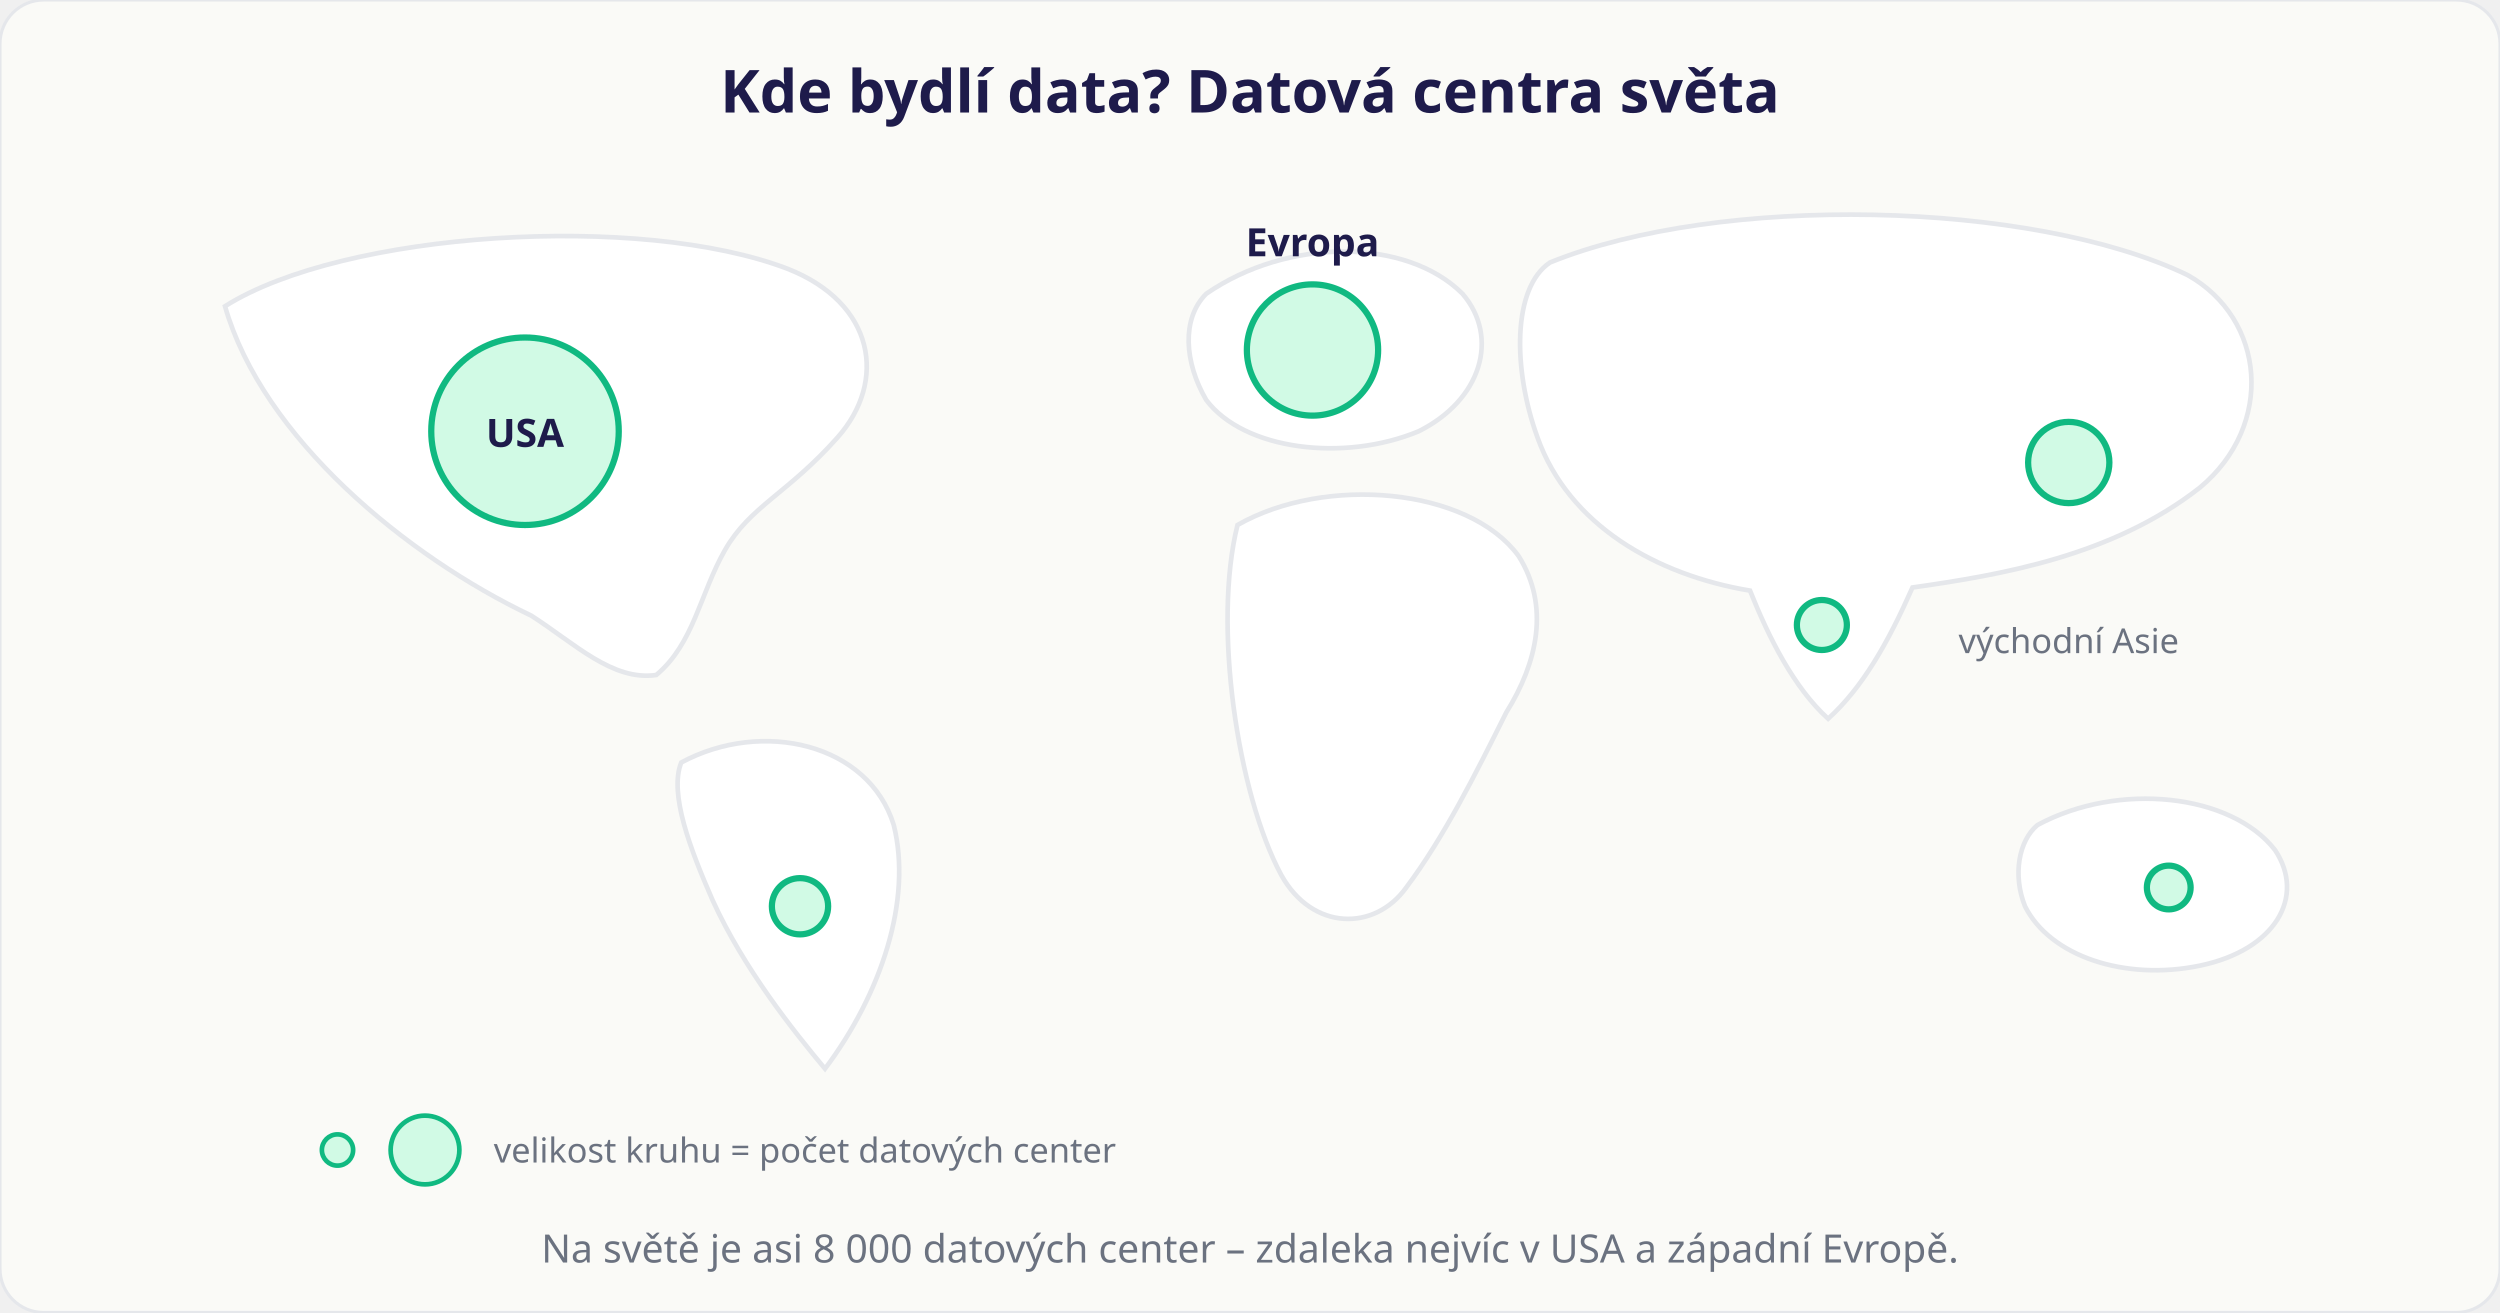
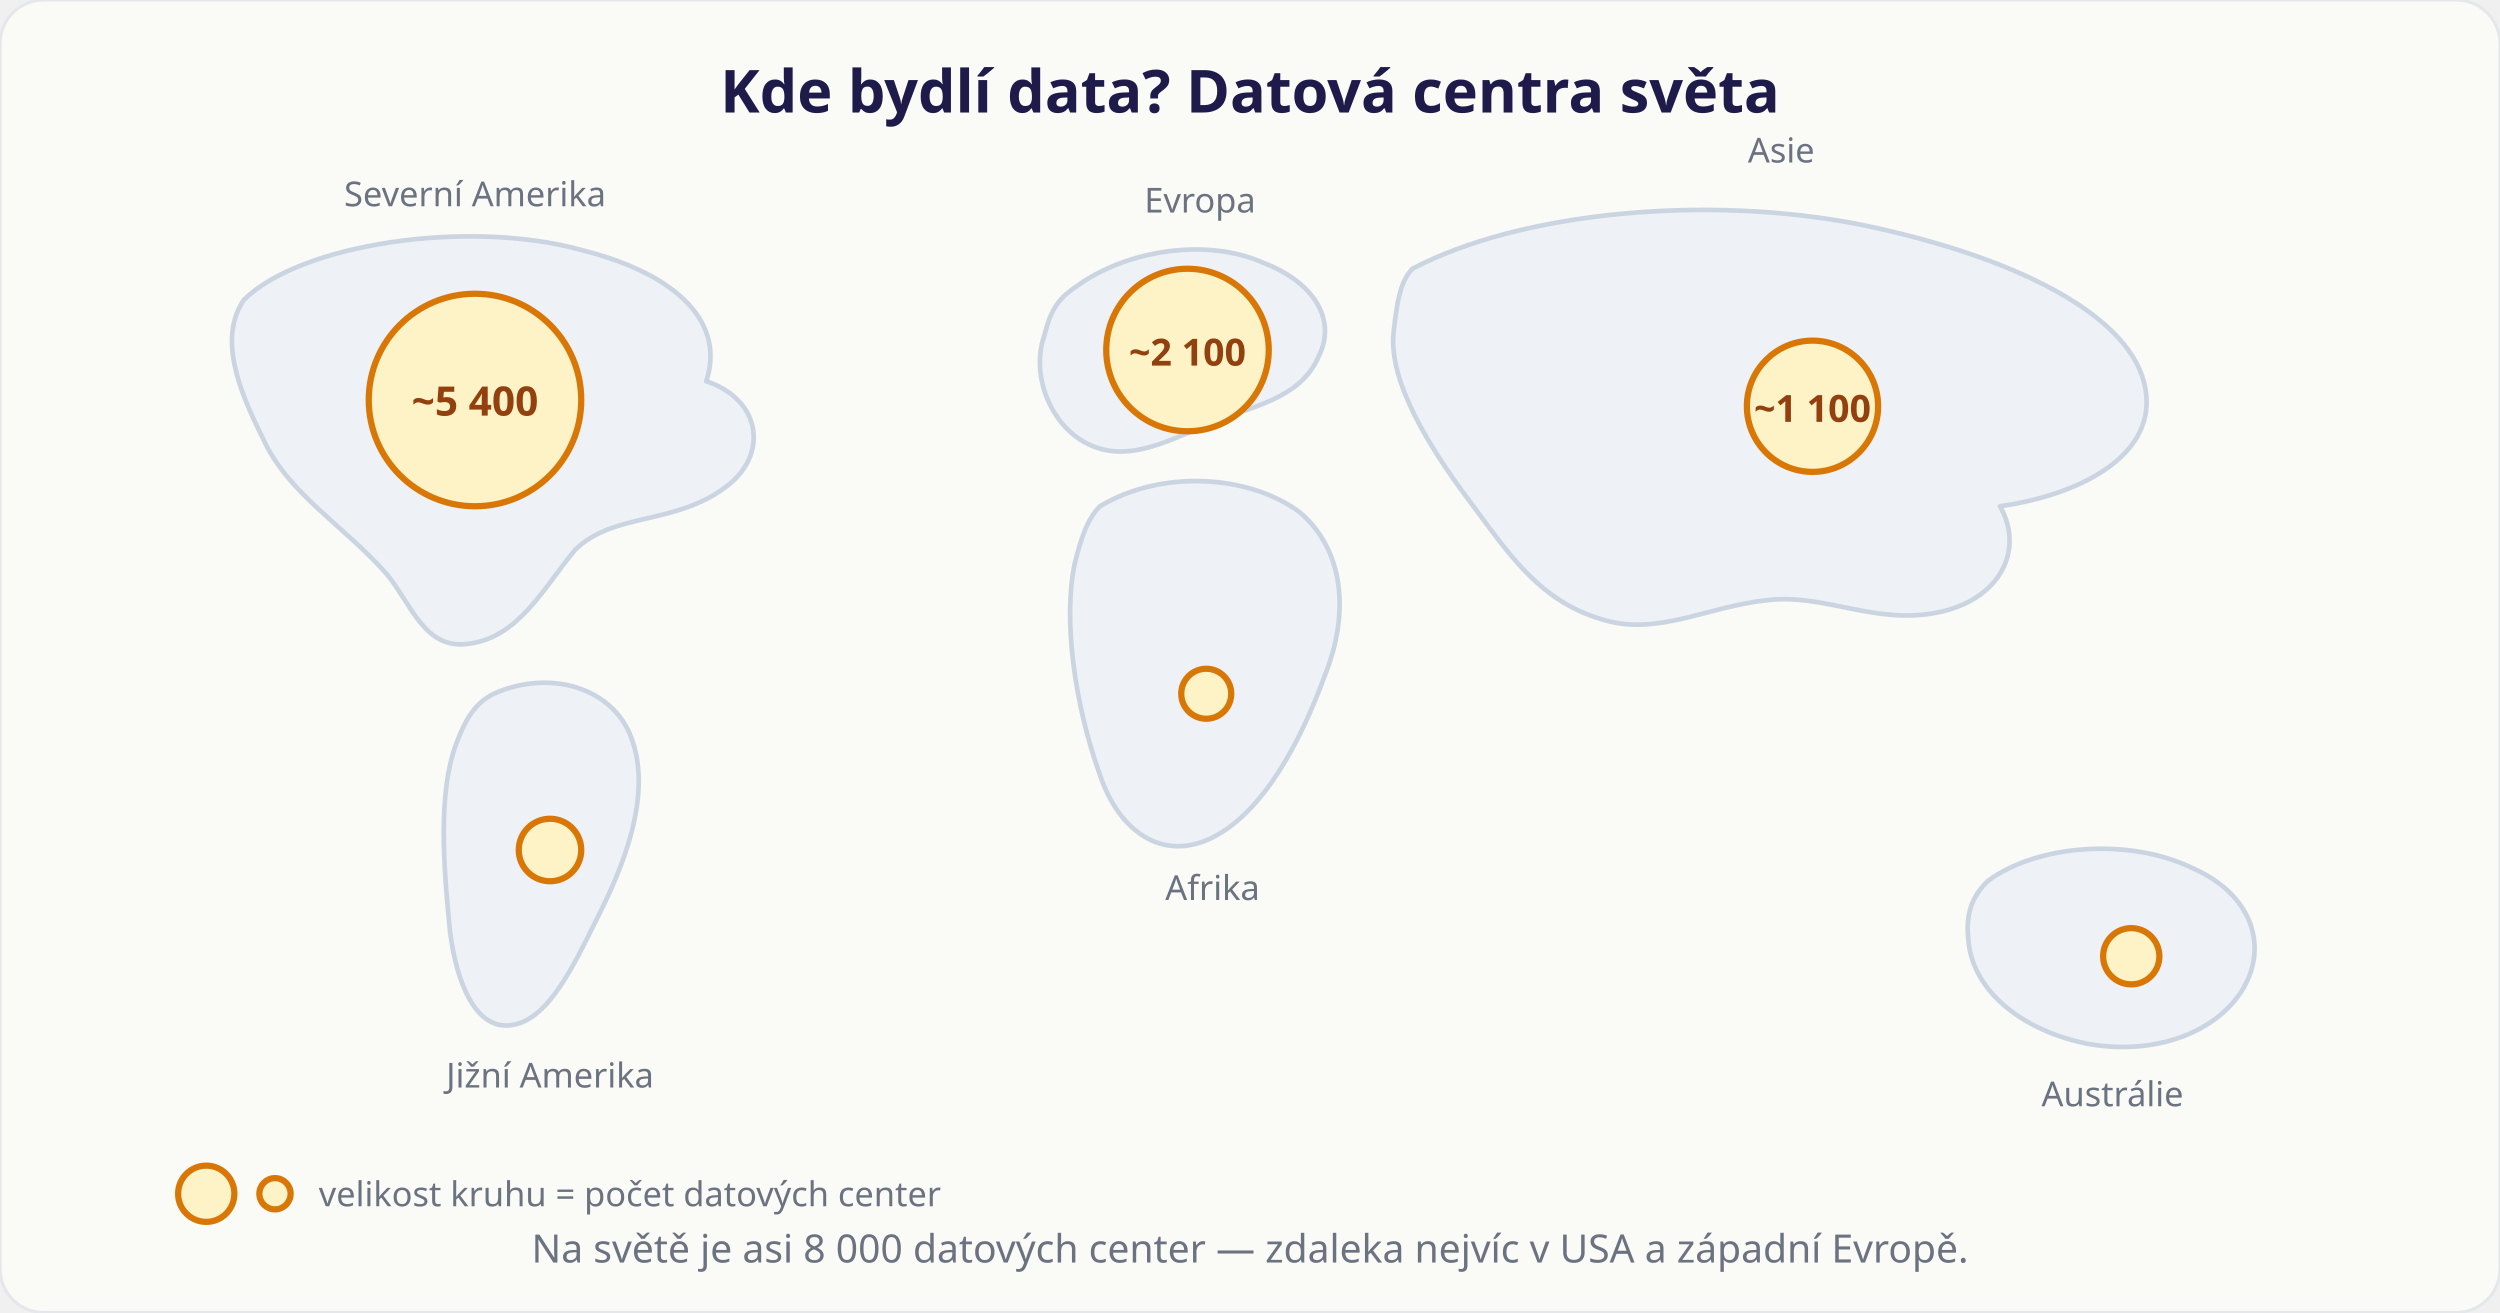
<svg xmlns="http://www.w3.org/2000/svg" viewBox="0 0 800 420" font-family="system-ui,sans-serif">
  <rect width="800" height="420" rx="14" fill="#FAFAF7" stroke="#E5E7EB" />
  <text x="400" y="36" text-anchor="middle" font-size="19" font-weight="700" fill="#1E1B4B">Kde bydlí data? Datová centra světa</text>
-   <g fill="#FFFFFF" stroke="#E5E7EB" stroke-width="1.5">
-     <path d="M 72 98 C 110 74 205 68 252 86 C 280 97 284 122 268 140 C 252 158 240 162 232 176 C 224 190 222 206 210 216 C 196 218 184 206 170 197 C 130 178 84 140 72 98 Z" />
-     <path d="M 218 244 C 244 230 278 238 286 264 C 292 288 282 318 264 342 C 254 330 238 310 228 288 C 221 272 214 254 218 244 Z" />
-     <path d="M 386 94 C 412 76 450 76 468 94 C 480 108 474 128 454 138 C 430 148 398 144 386 128 C 379 116 378 102 386 94 Z" />
-     <path d="M 396 168 C 424 152 470 156 486 178 C 496 194 492 212 482 228 C 472 248 462 268 450 284 C 440 298 420 298 410 280 C 396 254 388 200 396 168 Z" />
-     <path d="M 496 84 C 550 62 650 64 700 88 C 725 102 728 136 704 156 C 676 178 640 184 612 188 C 604 206 596 220 585 230 C 574 220 566 204 560 189 C 530 184 502 168 492 140 C 484 118 484 92 496 84 Z" />
-     <path d="M 652 264 C 678 250 714 254 728 272 C 738 287 728 304 704 309 C 680 314 656 306 648 290 C 644 280 646 269 652 264 Z" />
+   <g fill="#EEF2F7" stroke="#CBD5E1" stroke-width="1.5" stroke-linejoin="round">
+     <path d="M 78 96 C 96 78 150 70 186 80 C 218 88 232 104 226 122 C 244 128 246 146 232 156 C 216 168 196 164 184 176 C 174 188 166 204 150 206 C 136 208 132 194 124 184 C 110 168 92 158 84 140 C 76 124 70 108 78 96 Z" />
+     <path d="M 158 222 C 176 214 196 220 202 236 C 208 252 202 272 192 292 C 184 308 176 326 164 328 C 152 330 146 314 144 298 C 142 278 140 254 146 238 C 149 230 152 225 158 222 Z" />
+     <path d="M 344 92 C 360 80 386 76 404 84 C 420 90 428 102 422 114 C 416 128 400 130 386 136 C 372 142 360 148 348 142 C 336 136 330 120 334 108 C 336 100 338 96 344 92 Z" />
+     <path d="M 352 162 C 372 150 400 152 416 164 C 430 176 432 196 424 216 C 416 238 404 260 388 268 C 372 276 358 266 352 248 C 344 226 340 198 344 180 C 346 172 348 166 352 162 Z" />
+     <path d="M 452 86 C 486 68 546 62 596 72 C 644 82 680 100 686 122 C 692 144 668 158 640 162 C 648 176 640 192 620 196 C 600 200 584 190 566 192 C 546 194 530 204 512 198 C 492 192 482 176 470 160 C 458 144 444 122 446 106 C 447 97 448 90 452 86 Z" />
+     <path d="M 636 282 C 652 270 682 268 702 278 C 720 286 726 302 718 316 C 710 330 690 338 668 334 C 648 330 632 318 630 302 C 629 294 630 288 636 282 Z" />
  </g>
-   <g fill="#D1FAE5" stroke="#10B981" stroke-width="2">
-     <circle cx="168" cy="138" r="30" />
-     <circle cx="420" cy="112" r="21" />
-     <circle cx="662" cy="148" r="13" />
-     <circle cx="583" cy="200" r="8" />
-     <circle cx="256" cy="290" r="9" />
-     <circle cx="694" cy="284" r="7" />
+   <g font-size="11" fill="#6B7280" text-anchor="middle">
+     <text x="152" y="66">Severní Amerika</text>
+     <text x="384" y="68">Evropa</text>
+     <text x="570" y="52">Asie</text>
+     <text x="176" y="348">Jižní Amerika</text>
+     <text x="388" y="288">Afrika</text>
+     <text x="676" y="354">Austrálie</text>
  </g>
-   <text x="168" y="143" text-anchor="middle" font-size="12.5" font-weight="700" fill="#1E1B4B">USA</text>
-   <text x="420" y="82" text-anchor="middle" font-size="12.5" font-weight="700" fill="#1E1B4B">Evropa</text>
-   <text x="662" y="209" text-anchor="middle" font-size="11" fill="#6B7280">východní Asie</text>
-   <g fill="#D1FAE5" stroke="#10B981" stroke-width="1.5">
-     <circle cx="108" cy="368" r="5" />
-     <circle cx="136" cy="368" r="11" />
+   <g fill="#FEF3C7" stroke="#D97706" stroke-width="2">
+     <circle cx="152" cy="128" r="34" />
+     <circle cx="380" cy="112" r="26" />
+     <circle cx="580" cy="130" r="21" />
+     <circle cx="176" cy="272" r="10" />
+     <circle cx="386" cy="222" r="8" />
+     <circle cx="682" cy="306" r="9" />
  </g>
-   <text x="158" y="372" font-size="11" fill="#6B7280">velikost kruhu = počet datových center</text>
-   <text x="400" y="404" text-anchor="middle" font-size="12.5" fill="#6B7280">Na světě je asi 8 000 datových center – zdaleka nejvíc v USA a západní Evropě.</text>
+   <g text-anchor="middle" font-weight="700" fill="#92400E">
+     <text x="152" y="133" font-size="13">~5 400</text>
+     <text x="380" y="117" font-size="12">~2 100</text>
+     <text x="580" y="135" font-size="12">~1 100</text>
+   </g>
+   <g>
+     <circle cx="66" cy="382" r="9" fill="#FEF3C7" stroke="#D97706" stroke-width="2" />
+     <circle cx="88" cy="382" r="5" fill="#FEF3C7" stroke="#D97706" stroke-width="2" />
+     <text x="102" y="386" font-size="11" fill="#6B7280">velikost kruhu = počet datových center</text>
+   </g>
+   <text x="400" y="404" text-anchor="middle" font-size="12.5" fill="#6B7280">Na světě je asi 8 000 datových center — zdaleka nejvíc v USA a západní Evropě.</text>
</svg>
